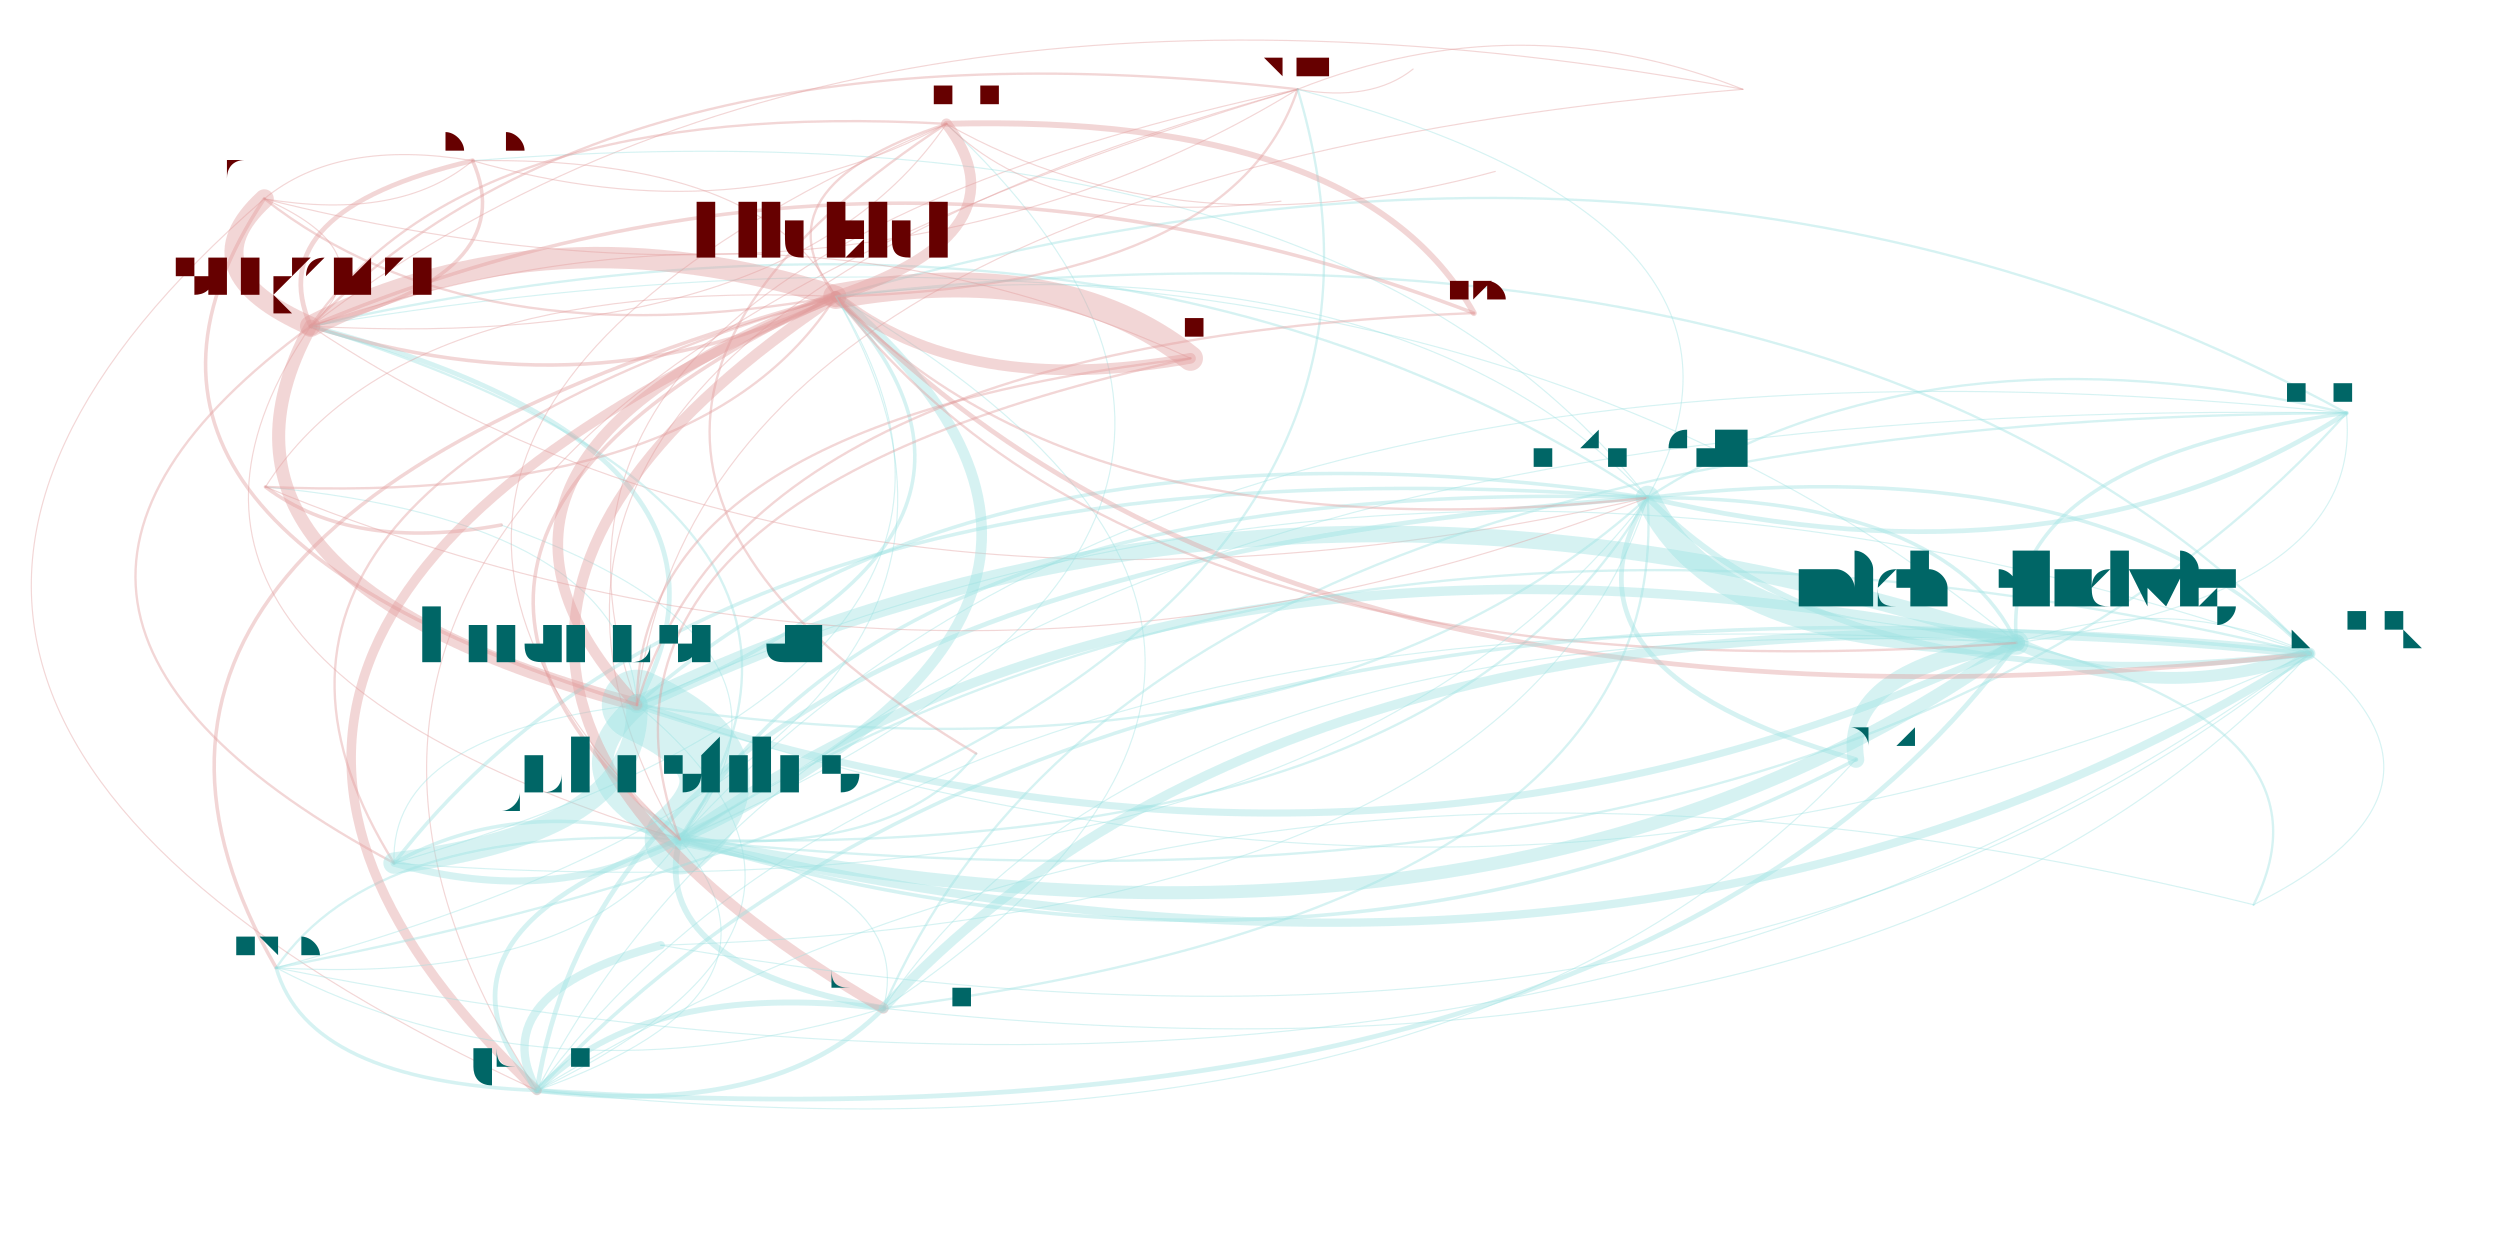
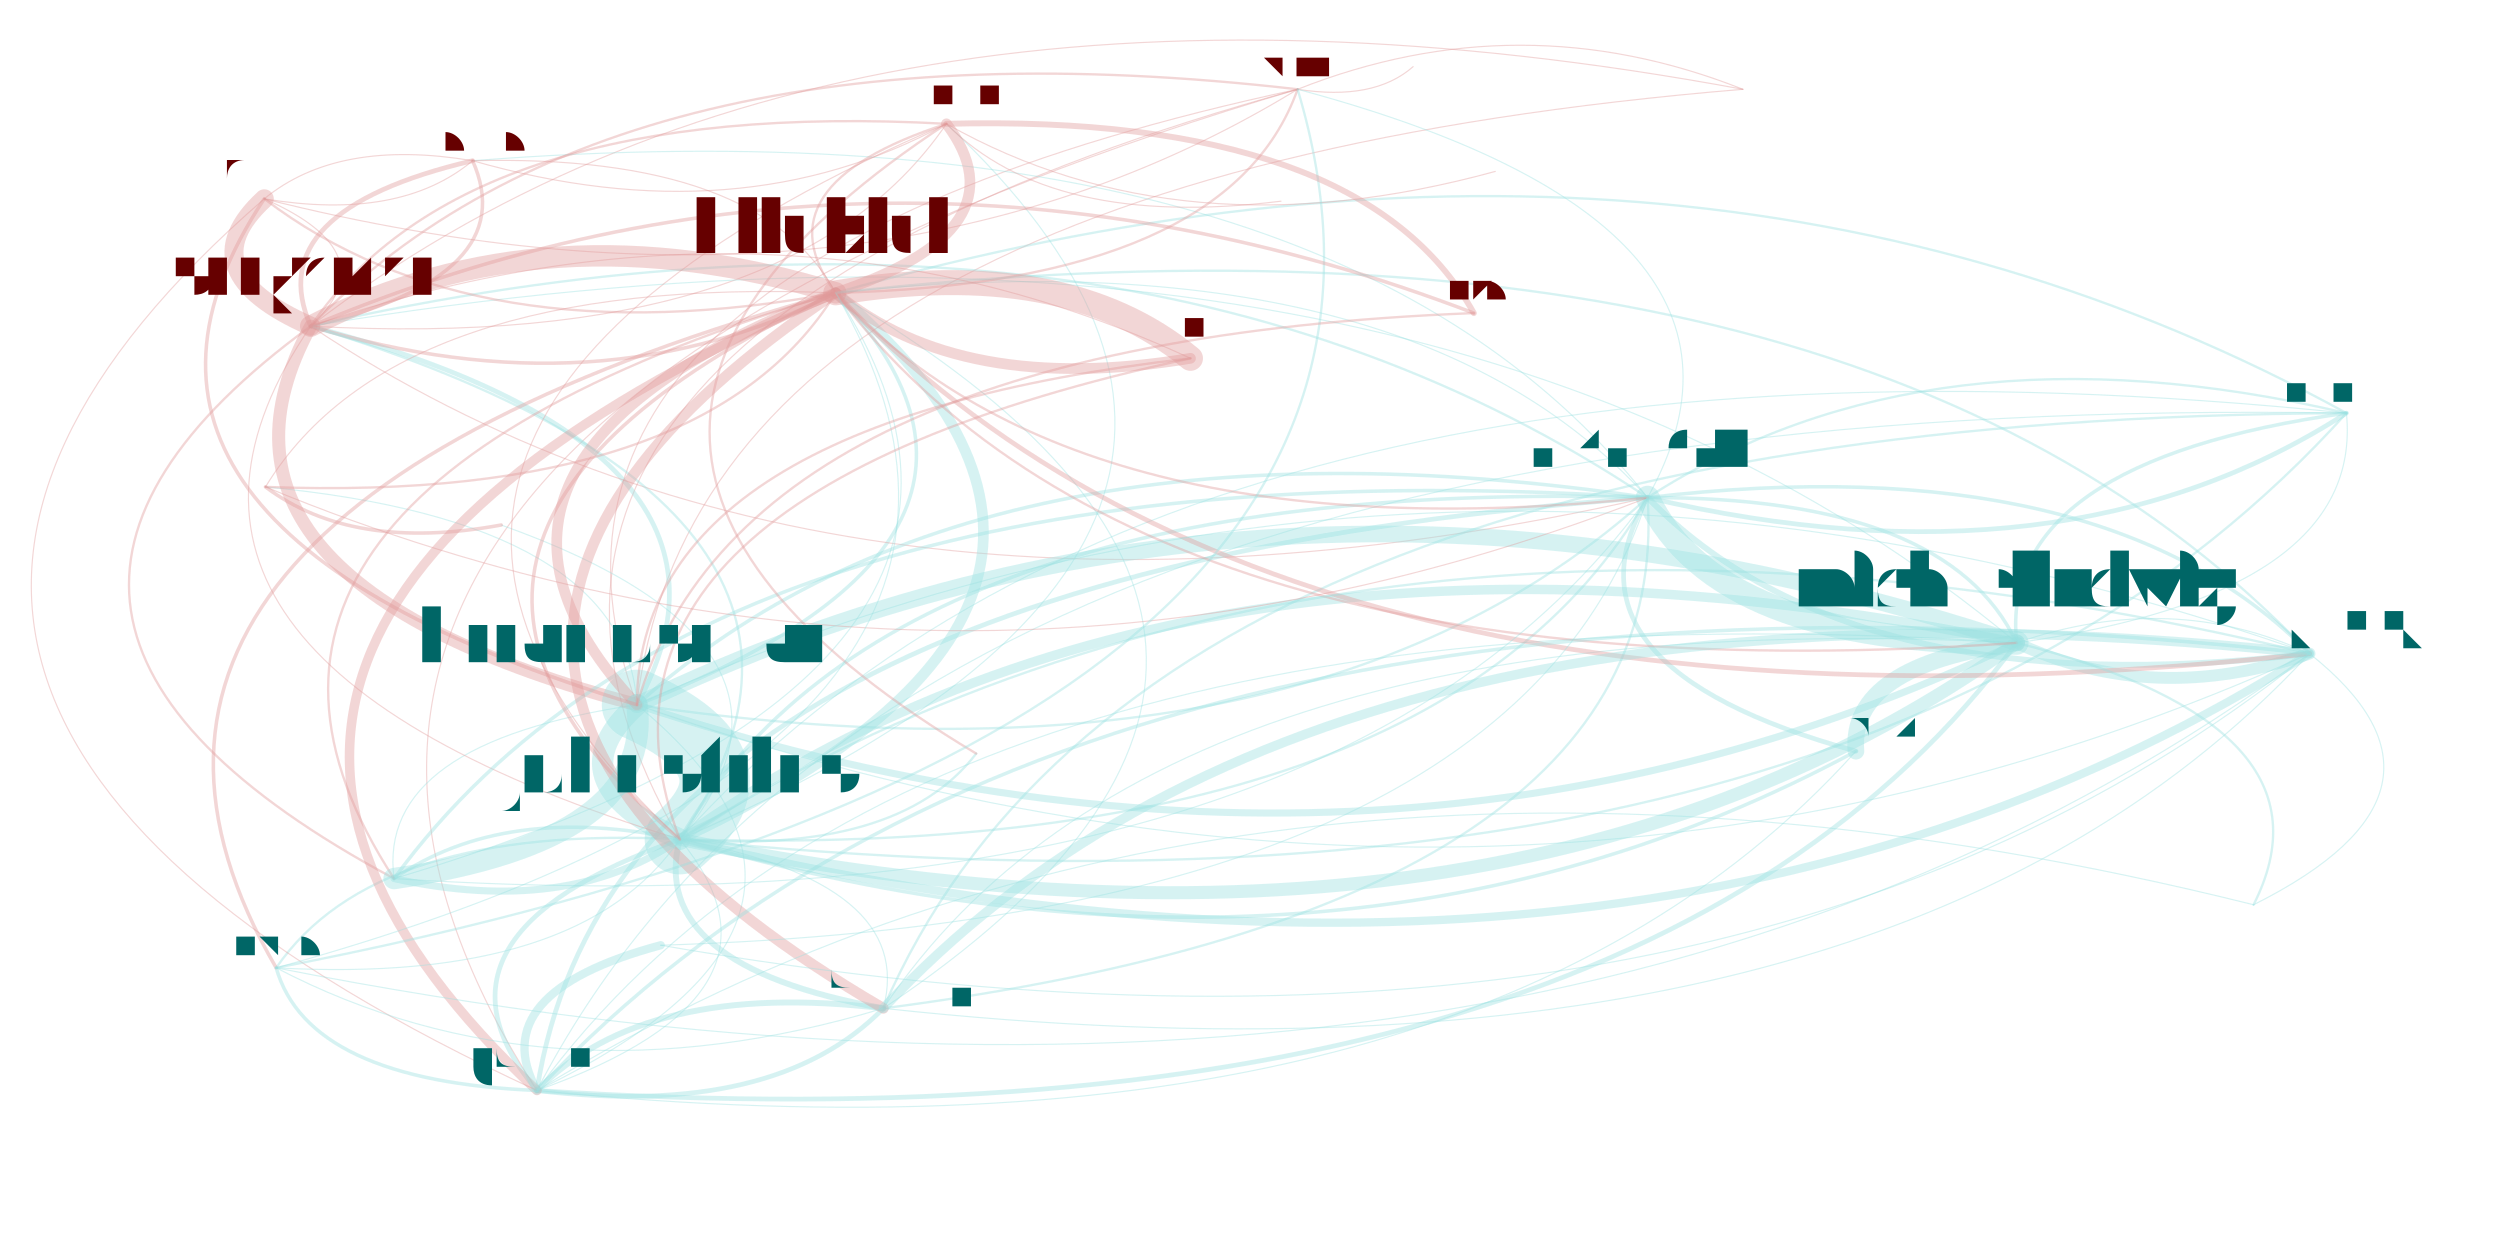
<svg xmlns="http://www.w3.org/2000/svg" width="4000" height="2000" viewBox="-0.025 -0.025 2.05 1.05">
  <style>
    path {
      fill: none;
      stroke-linecap: round;
      stroke-opacity: 0.4;
    }

    text {
      text-anchor: middle;
      alignment-baseline: hanging;
    }
  </style>
  <g opacity="0.4">
    <path d="M1.414 0.050 Q1.227 -0.024 1.040 0.050" stroke="hsl(0.0,100%,35%)" stroke-width="0.001" />
    <path d="M1.414 0.050 Q0.536 0.123 0.485 0.567" stroke="hsl(0.0,100%,35%)" stroke-width="0.001" />
    <path d="M1.414 0.050 Q0.653 -0.091 0.211 0.249" stroke="hsl(0.0,100%,35%)" stroke-width="0.001" />
    <path d="M1.040 0.050 Q0.350 0.198 0.485 0.567" stroke="hsl(0.0,100%,35%)" stroke-width="0.001" />
-     <path d="M1.040 0.050 Q1.102 0.061 1.137 0.033" stroke="hsl(0.0,100%,35%)" stroke-width="0.001" />
+     <path d="M1.040 0.050 Q1.104 0.060 1.137 0.031" stroke="hsl(0.0,100%,35%)" stroke-width="0.001" />
    <path d="M1.040 0.050 Q0.467 -0.016 0.211 0.249" stroke="hsl(0.0,100%,35%)" stroke-width="0.002" />
    <path d="M1.040 0.050 Q0.277 0.261 0.521 0.680" stroke="hsl(0.0,100%,35%)" stroke-width="0.001" />
    <path d="M1.040 0.050 Q0.048 0.343 0.401 0.891" stroke="hsl(0.0,100%,35%)" stroke-width="0.001" />
-     <path d="M0.485 0.567 Q0.843 0.429 0.652 0.224" stroke="hsl(180.0,100%,35%)" stroke-width="0.003" />
+     <path d="M0.485 0.567 Q0.846 0.427 0.652 0.221" stroke="hsl(180.0,100%,35%)" stroke-width="0.003" />
    <path d="M0.485 0.567 Q0.413 0.631 0.521 0.680" stroke="hsl(180.0,100%,35%)" stroke-width="0.018" />
    <path d="M0.485 0.567 Q0.476 0.413 0.173 0.384" stroke="hsl(180.0,100%,35%)" stroke-width="0.001" />
    <path d="M0.485 0.567 Q1.106 0.772 1.644 0.515" stroke="hsl(180.0,100%,35%)" stroke-width="0.006" />
    <path d="M0.485 0.567 Q0.603 0.353 0.211 0.249" stroke="hsl(180.0,100%,35%)" stroke-width="0.004" />
-     <path d="M0.485 0.567 Q0.277 0.592 0.281 0.700" stroke="hsl(180.0,100%,35%)" stroke-width="0.001" />
+     <path d="M0.485 0.567 Q0.266 0.599 0.281 0.713" stroke="hsl(180.0,100%,35%)" stroke-width="0.001" />
    <path d="M0.485 0.567 Q1.049 0.650 1.334 0.393" stroke="hsl(180.0,100%,35%)" stroke-width="0.002" />
    <path d="M0.485 0.567 Q1.222 0.826 1.890 0.524" stroke="hsl(180.0,100%,35%)" stroke-width="0.001" />
    <path d="M0.211 0.249 Q0.094 0.463 0.485 0.567" stroke="hsl(0.0,100%,35%)" stroke-width="0.011" />
-     <path d="M0.211 0.249 Q-0.115 0.488 0.281 0.700" stroke="hsl(0.0,100%,35%)" stroke-width="0.002" />
+     <path d="M0.211 0.249 Q-0.126 0.495 0.281 0.713" stroke="hsl(0.0,100%,35%)" stroke-width="0.002" />
    <path d="M0.211 0.249 Q0.657 0.546 1.334 0.393" stroke="hsl(0.0,100%,35%)" stroke-width="0.001" />
    <path d="M0.211 0.249 Q0.390 0.207 0.347 0.110" stroke="hsl(0.0,100%,35%)" stroke-width="0.003" />
    <path d="M0.211 0.249 Q0.277 0.188 0.172 0.142" stroke="hsl(0.0,100%,35%)" stroke-width="0.001" />
-     <path d="M0.211 0.249 Q0.451 0.325 0.652 0.224" stroke="hsl(0.0,100%,35%)" stroke-width="0.003" />
+     <path d="M0.211 0.249 Q0.454 0.323 0.652 0.221" stroke="hsl(0.0,100%,35%)" stroke-width="0.003" />
    <path d="M0.211 0.249 Q0.614 0.271 0.745 0.079" stroke="hsl(0.0,100%,35%)" stroke-width="0.001" />
    <path d="M0.211 0.249 Q0.021 0.527 0.521 0.680" stroke="hsl(0.0,100%,35%)" stroke-width="0.001" />
    <path d="M1.921 0.322 Q0.934 0.221 0.521 0.680" stroke="hsl(180.0,100%,35%)" stroke-width="0.001" />
    <path d="M1.921 0.322 Q1.628 0.363 1.644 0.515" stroke="hsl(180.0,100%,35%)" stroke-width="0.003" />
    <path d="M1.921 0.322 Q0.906 0.327 0.692 0.822" stroke="hsl(180.0,100%,35%)" stroke-width="0.002" />
    <path d="M1.921 0.322 Q0.706 0.302 0.401 0.891" stroke="hsl(180.0,100%,35%)" stroke-width="0.001" />
    <path d="M1.921 0.322 Q1.571 0.240 1.334 0.393" stroke="hsl(180.0,100%,35%)" stroke-width="0.002" />
-     <path d="M1.921 0.322 Q1.365 0.019 0.652 0.224" stroke="hsl(180.0,100%,35%)" stroke-width="0.002" />
+     <path d="M1.921 0.322 Q1.367 0.018 0.652 0.221" stroke="hsl(180.0,100%,35%)" stroke-width="0.002" />
    <path d="M0.521 0.680 Q0.594 0.616 0.485 0.567" stroke="hsl(180.0,100%,35%)" stroke-width="0.059" />
-     <path d="M0.521 0.680 Q0.385 0.642 0.281 0.700" stroke="hsl(180.0,100%,35%)" stroke-width="0.003" />
+     <path d="M0.521 0.680 Q0.374 0.649 0.281 0.713" stroke="hsl(180.0,100%,35%)" stroke-width="0.003" />
    <path d="M0.521 0.680 Q1.330 0.876 1.890 0.524" stroke="hsl(180.0,100%,35%)" stroke-width="0.007" />
    <path d="M0.521 0.680 Q1.507 0.781 1.921 0.322" stroke="hsl(180.0,100%,35%)" stroke-width="0.002" />
    <path d="M0.521 0.680 Q0.711 0.403 0.211 0.249" stroke="hsl(180.0,100%,35%)" stroke-width="0.002" />
    <path d="M0.521 0.680 Q1.215 0.822 1.644 0.515" stroke="hsl(180.0,100%,35%)" stroke-width="0.011" />
    <path d="M0.521 0.680 Q1.114 0.424 0.745 0.079" stroke="hsl(180.0,100%,35%)" stroke-width="0.001" />
    <path d="M0.521 0.680 Q0.292 0.761 0.401 0.891" stroke="hsl(180.0,100%,35%)" stroke-width="0.004" />
    <path d="M0.521 0.680 Q1.157 0.699 1.334 0.393" stroke="hsl(180.0,100%,35%)" stroke-width="0.002" />
-     <path d="M0.521 0.680 Q1.068 0.844 1.509 0.613" stroke="hsl(180.0,100%,35%)" stroke-width="0.003" />
+     <path d="M0.521 0.680 Q1.074 0.841 1.509 0.606" stroke="hsl(180.0,100%,35%)" stroke-width="0.003" />
    <path d="M0.521 0.680 Q0.493 0.786 0.692 0.822" stroke="hsl(180.0,100%,35%)" stroke-width="0.005" />
    <path d="M0.521 0.680 Q0.704 0.694 0.770 0.608" stroke="hsl(180.0,100%,35%)" stroke-width="0.002" />
    <path d="M0.521 0.680 Q0.265 0.667 0.182 0.788" stroke="hsl(180.0,100%,35%)" stroke-width="0.002" />
    <path d="M0.521 0.680 Q0.657 0.518 0.371 0.416" stroke="hsl(180.0,100%,35%)" stroke-width="0.001" />
-     <path d="M0.521 0.680 Q0.951 0.478 0.652 0.224" stroke="hsl(180.0,100%,35%)" stroke-width="0.009" />
+     <path d="M0.521 0.680 Q0.954 0.477 0.652 0.221" stroke="hsl(180.0,100%,35%)" stroke-width="0.009" />
    <path d="M1.644 0.515 Q0.721 0.454 0.401 0.891" stroke="hsl(180.0,100%,35%)" stroke-width="0.001" />
    <path d="M1.644 0.515 Q1.586 0.392 1.334 0.393" stroke="hsl(180.0,100%,35%)" stroke-width="0.003" />
    <path d="M1.644 0.515 Q1.759 0.569 1.890 0.524" stroke="hsl(180.0,100%,35%)" stroke-width="0.01" />
    <path d="M1.644 0.515 Q1.936 0.474 1.921 0.322" stroke="hsl(180.0,100%,35%)" stroke-width="0.001" />
    <path d="M1.644 0.515 Q1.023 0.309 0.485 0.567" stroke="hsl(180.0,100%,35%)" stroke-width="0.014" />
    <path d="M1.644 0.515 Q0.950 0.373 0.521 0.680" stroke="hsl(180.0,100%,35%)" stroke-width="0.008" />
-     <path d="M1.644 0.515 Q1.497 0.537 1.509 0.613" stroke="hsl(180.0,100%,35%)" stroke-width="0.014" />
+     <path d="M1.644 0.515 Q1.503 0.534 1.509 0.606" stroke="hsl(180.0,100%,35%)" stroke-width="0.014" />
    <path d="M1.644 0.515 Q0.922 0.478 0.692 0.822" stroke="hsl(180.0,100%,35%)" stroke-width="0.001" />
    <path d="M1.644 0.515 Q1.140 0.095 0.211 0.249" stroke="hsl(180.0,100%,35%)" stroke-width="0.001" />
    <path d="M0.692 0.822 Q0.492 0.798 0.401 0.891" stroke="hsl(180.0,100%,35%)" stroke-width="0.005" />
    <path d="M0.692 0.822 Q0.720 0.717 0.521 0.680" stroke="hsl(180.0,100%,35%)" stroke-width="0.001" />
-     <path d="M0.692 0.822 Q1.151 0.515 0.652 0.224" stroke="hsl(180.0,100%,35%)" stroke-width="0.001" />
+     <path d="M0.692 0.822 Q1.153 0.514 0.652 0.221" stroke="hsl(180.0,100%,35%)" stroke-width="0.001" />
    <path d="M0.692 0.822 Q1.530 0.913 1.890 0.524" stroke="hsl(180.0,100%,35%)" stroke-width="0.001" />
    <path d="M0.692 0.822 Q1.357 0.736 1.334 0.393" stroke="hsl(180.0,100%,35%)" stroke-width="0.002" />
    <path d="M0.401 0.891 Q0.629 0.810 0.521 0.680" stroke="hsl(180.0,100%,35%)" stroke-width="0.001" />
    <path d="M0.401 0.891 Q0.601 0.915 0.692 0.822" stroke="hsl(180.0,100%,35%)" stroke-width="0.004" />
    <path d="M0.401 0.891 Q0.702 0.746 0.485 0.567" stroke="hsl(180.0,100%,35%)" stroke-width="0.001" />
    <path d="M0.401 0.891 Q1.323 0.951 1.644 0.515" stroke="hsl(180.0,100%,35%)" stroke-width="0.004" />
-     <path d="M0.401 0.891 Q1.177 0.974 1.509 0.613" stroke="hsl(180.0,100%,35%)" stroke-width="0.001" />
+     <path d="M0.401 0.891 Q1.182 0.970 1.509 0.606" stroke="hsl(180.0,100%,35%)" stroke-width="0.001" />
    <path d="M1.334 0.393 Q1.392 0.516 1.644 0.515" stroke="hsl(180.0,100%,35%)" stroke-width="0.02" />
    <path d="M1.334 0.393 Q1.684 0.475 1.921 0.322" stroke="hsl(180.0,100%,35%)" stroke-width="0.004" />
    <path d="M1.334 0.393 Q0.469 0.455 0.401 0.891" stroke="hsl(180.0,100%,35%)" stroke-width="0.004" />
    <path d="M1.334 0.393 Q0.771 0.310 0.485 0.567" stroke="hsl(180.0,100%,35%)" stroke-width="0.003" />
    <path d="M1.334 0.393 Q1.067 0.054 0.347 0.110" stroke="hsl(180.0,100%,35%)" stroke-width="0.001" />
    <path d="M1.334 0.393 Q0.888 0.096 0.211 0.249" stroke="hsl(180.0,100%,35%)" stroke-width="0.002" />
    <path d="M1.334 0.393 Q0.698 0.374 0.521 0.680" stroke="hsl(180.0,100%,35%)" stroke-width="0.003" />
-     <path d="M1.334 0.393 Q0.562 0.336 0.281 0.700" stroke="hsl(180.0,100%,35%)" stroke-width="0.003" />
+     <path d="M1.334 0.393 Q0.551 0.343 0.281 0.713" stroke="hsl(180.0,100%,35%)" stroke-width="0.003" />
    <path d="M1.334 0.393 Q1.507 0.570 1.890 0.524" stroke="hsl(180.0,100%,35%)" stroke-width="0.005" />
-     <path d="M1.334 0.393 Q1.246 0.538 1.509 0.613" stroke="hsl(180.0,100%,35%)" stroke-width="0.004" />
+     <path d="M1.334 0.393 Q1.251 0.535 1.509 0.606" stroke="hsl(180.0,100%,35%)" stroke-width="0.004" />
    <path d="M1.334 0.393 Q1.462 0.163 1.040 0.050" stroke="hsl(180.0,100%,35%)" stroke-width="0.001" />
-     <path d="M1.334 0.393 Q1.128 0.172 0.652 0.224" stroke="hsl(180.0,100%,35%)" stroke-width="0.001" />
-     <path d="M0.652 0.224 Q-0.035 0.412 0.182 0.788" stroke="hsl(0.0,100%,35%)" stroke-width="0.003" />
-     <path d="M0.652 0.224 Q0.411 0.148 0.211 0.249" stroke="hsl(0.0,100%,35%)" stroke-width="0.018" />
-     <path d="M0.652 0.224 Q0.814 0.170 0.745 0.079" stroke="hsl(0.0,100%,35%)" stroke-width="0.009" />
-     <path d="M0.652 0.224 Q0.759 0.310 0.950 0.276" stroke="hsl(0.0,100%,35%)" stroke-width="0.009" />
-     <path d="M0.652 0.224 Q1.031 0.622 1.890 0.524" stroke="hsl(0.0,100%,35%)" stroke-width="0.004" />
-     <path d="M0.652 0.224 Q0.985 0.215 1.040 0.050" stroke="hsl(0.0,100%,35%)" stroke-width="0.002" />
-     <path d="M0.652 0.224 Q0.294 0.362 0.485 0.567" stroke="hsl(0.0,100%,35%)" stroke-width="0.009" />
-     <path d="M0.652 0.224 Q-0.007 0.507 0.401 0.891" stroke="hsl(0.0,100%,35%)" stroke-width="0.008" />
-     <path d="M0.652 0.224 Q0.086 0.388 0.281 0.700" stroke="hsl(0.0,100%,35%)" stroke-width="0.002" />
-     <path d="M0.652 0.224 Q0.193 0.531 0.692 0.822" stroke="hsl(0.0,100%,35%)" stroke-width="0.009" />
-     <path d="M0.652 0.224 Q0.221 0.426 0.521 0.680" stroke="hsl(0.0,100%,35%)" stroke-width="0.003" />
-     <path d="M0.652 0.224 Q0.858 0.445 1.334 0.393" stroke="hsl(0.0,100%,35%)" stroke-width="0.002" />
-     <path d="M0.652 0.224 Q0.591 0.106 0.347 0.110" stroke="hsl(0.0,100%,35%)" stroke-width="0.001" />
-     <path d="M0.652 0.224 Q0.915 0.568 1.644 0.515" stroke="hsl(0.0,100%,35%)" stroke-width="0.002" />
-     <path d="M0.652 0.224 Q0.285 0.208 0.173 0.384" stroke="hsl(0.0,100%,35%)" stroke-width="0.001" />
+     <path d="M1.334 0.393 Q1.131 0.170 0.652 0.221" stroke="hsl(180.0,100%,35%)" stroke-width="0.001" />
+     <path d="M0.652 0.221 Q-0.037 0.411 0.182 0.788" stroke="hsl(0.0,100%,35%)" stroke-width="0.003" />
+     <path d="M0.652 0.221 Q0.409 0.147 0.211 0.249" stroke="hsl(0.0,100%,35%)" stroke-width="0.018" />
+     <path d="M0.652 0.221 Q0.812 0.168 0.745 0.079" stroke="hsl(0.0,100%,35%)" stroke-width="0.009" />
+     <path d="M0.652 0.221 Q0.757 0.308 0.950 0.276" stroke="hsl(0.0,100%,35%)" stroke-width="0.009" />
+     <path d="M0.652 0.221 Q1.028 0.620 1.890 0.524" stroke="hsl(0.0,100%,35%)" stroke-width="0.004" />
+     <path d="M0.652 0.221 Q0.982 0.213 1.040 0.050" stroke="hsl(0.0,100%,35%)" stroke-width="0.002" />
+     <path d="M0.652 0.221 Q0.292 0.361 0.485 0.567" stroke="hsl(0.0,100%,35%)" stroke-width="0.009" />
+     <path d="M0.652 0.221 Q-0.010 0.506 0.401 0.891" stroke="hsl(0.0,100%,35%)" stroke-width="0.008" />
+     <path d="M0.652 0.221 Q0.072 0.393 0.281 0.713" stroke="hsl(0.0,100%,35%)" stroke-width="0.002" />
+     <path d="M0.652 0.221 Q0.191 0.530 0.692 0.822" stroke="hsl(0.0,100%,35%)" stroke-width="0.009" />
+     <path d="M0.652 0.221 Q0.219 0.424 0.521 0.680" stroke="hsl(0.0,100%,35%)" stroke-width="0.003" />
+     <path d="M0.652 0.221 Q0.855 0.443 1.334 0.393" stroke="hsl(0.0,100%,35%)" stroke-width="0.002" />
+     <path d="M0.652 0.221 Q0.588 0.104 0.347 0.110" stroke="hsl(0.0,100%,35%)" stroke-width="0.001" />
+     <path d="M0.652 0.221 Q0.912 0.566 1.644 0.515" stroke="hsl(0.0,100%,35%)" stroke-width="0.002" />
+     <path d="M0.652 0.221 Q0.282 0.206 0.173 0.384" stroke="hsl(0.0,100%,35%)" stroke-width="0.001" />
    <path d="M0.173 0.384 Q0.246 0.439 0.371 0.416" stroke="hsl(0.0,100%,35%)" stroke-width="0.003" />
    <path d="M0.173 0.384 Q0.746 0.621 1.334 0.393" stroke="hsl(0.0,100%,35%)" stroke-width="0.001" />
-     <path d="M0.173 0.384 Q0.540 0.400 0.652 0.224" stroke="hsl(0.0,100%,35%)" stroke-width="0.002" />
-     <path d="M0.281 0.700 Q0.489 0.674 0.485 0.567" stroke="hsl(180.0,100%,35%)" stroke-width="0.018" />
-     <path d="M0.281 0.700 Q0.416 0.738 0.521 0.680" stroke="hsl(180.0,100%,35%)" stroke-width="0.006" />
-     <path d="M0.281 0.700 Q1.053 0.757 1.334 0.393" stroke="hsl(180.0,100%,35%)" stroke-width="0.001" />
-     <path d="M0.281 0.700 Q0.847 0.536 0.652 0.224" stroke="hsl(180.0,100%,35%)" stroke-width="0.001" />
+     <path d="M0.173 0.384 Q0.543 0.398 0.652 0.221" stroke="hsl(0.0,100%,35%)" stroke-width="0.002" />
+     <path d="M0.281 0.713 Q0.500 0.681 0.485 0.567" stroke="hsl(180.0,100%,35%)" stroke-width="0.018" />
+     <path d="M0.281 0.713 Q0.427 0.745 0.521 0.680" stroke="hsl(180.0,100%,35%)" stroke-width="0.006" />
+     <path d="M0.281 0.713 Q1.064 0.764 1.334 0.393" stroke="hsl(180.0,100%,35%)" stroke-width="0.001" />
+     <path d="M0.281 0.713 Q0.860 0.541 0.652 0.221" stroke="hsl(180.0,100%,35%)" stroke-width="0.001" />
    <path d="M1.890 0.524 Q1.774 0.470 1.644 0.515" stroke="hsl(180.0,100%,35%)" stroke-width="0.001" />
    <path d="M1.890 0.524 Q0.852 0.410 0.401 0.891" stroke="hsl(180.0,100%,35%)" stroke-width="0.003" />
    <path d="M1.890 0.524 Q1.052 0.434 0.692 0.822" stroke="hsl(180.0,100%,35%)" stroke-width="0.008" />
-     <path d="M1.890 0.524 Q1.511 0.126 0.652 0.224" stroke="hsl(180.0,100%,35%)" stroke-width="0.002" />
+     <path d="M1.890 0.524 Q1.513 0.125 0.652 0.221" stroke="hsl(180.0,100%,35%)" stroke-width="0.002" />
    <path d="M1.890 0.524 Q1.153 0.265 0.485 0.567" stroke="hsl(180.0,100%,35%)" stroke-width="0.001" />
    <path d="M1.890 0.524 Q1.717 0.348 1.334 0.393" stroke="hsl(180.0,100%,35%)" stroke-width="0.003" />
    <path d="M1.890 0.524 Q1.080 0.328 0.521 0.680" stroke="hsl(180.0,100%,35%)" stroke-width="0.002" />
    <path d="M0.505 0.769 Q0.356 0.809 0.401 0.891" stroke="hsl(180.0,100%,35%)" stroke-width="0.007" />
    <path d="M0.505 0.769 Q1.393 0.923 1.890 0.524" stroke="hsl(180.0,100%,35%)" stroke-width="0.001" />
    <path d="M0.505 0.769 Q1.220 0.747 1.334 0.393" stroke="hsl(180.0,100%,35%)" stroke-width="0.001" />
    <path d="M0.347 0.110 Q0.168 0.152 0.211 0.249" stroke="hsl(0.0,100%,35%)" stroke-width="0.004" />
    <path d="M0.347 0.110 Q0.571 0.174 0.745 0.079" stroke="hsl(0.0,100%,35%)" stroke-width="0.001" />
    <path d="M0.347 0.110 Q0.234 0.091 0.172 0.142" stroke="hsl(0.0,100%,35%)" stroke-width="0.001" />
    <path d="M0.172 0.142 Q0.106 0.203 0.211 0.249" stroke="hsl(0.0,100%,35%)" stroke-width="0.016" />
    <path d="M0.172 0.142 Q0.286 0.161 0.347 0.110" stroke="hsl(0.0,100%,35%)" stroke-width="0.001" />
-     <path d="M0.172 0.142 Q0.347 0.279 0.652 0.224" stroke="hsl(0.0,100%,35%)" stroke-width="0.002" />
+     <path d="M0.172 0.142 Q0.349 0.277 0.652 0.221" stroke="hsl(0.0,100%,35%)" stroke-width="0.002" />
    <path d="M0.172 0.142 Q-0.011 0.417 0.485 0.567" stroke="hsl(0.0,100%,35%)" stroke-width="0.003" />
    <path d="M0.172 0.142 Q-0.312 0.562 0.401 0.891" stroke="hsl(0.0,100%,35%)" stroke-width="0.001" />
    <path d="M0.172 0.142 Q0.680 0.270 1.040 0.050" stroke="hsl(0.0,100%,35%)" stroke-width="0.001" />
    <path d="M0.745 0.079 Q0.943 0.191 1.206 0.119" stroke="hsl(0.0,100%,35%)" stroke-width="0.001" />
    <path d="M0.745 0.079 Q0.342 0.057 0.211 0.249" stroke="hsl(0.0,100%,35%)" stroke-width="0.002" />
-     <path d="M0.745 0.079 Q0.582 0.133 0.652 0.224" stroke="hsl(0.0,100%,35%)" stroke-width="0.002" />
+     <path d="M0.745 0.079 Q0.585 0.131 0.652 0.221" stroke="hsl(0.0,100%,35%)" stroke-width="0.002" />
    <path d="M0.745 0.079 Q0.152 0.335 0.521 0.680" stroke="hsl(0.0,100%,35%)" stroke-width="0.001" />
    <path d="M0.745 0.079 Q0.335 0.348 0.770 0.608" stroke="hsl(0.0,100%,35%)" stroke-width="0.002" />
    <path d="M0.745 0.079 Q0.833 0.168 1.026 0.144" stroke="hsl(0.0,100%,35%)" stroke-width="0.001" />
    <path d="M0.182 0.788 Q0.209 0.883 0.401 0.891" stroke="hsl(180.0,100%,35%)" stroke-width="0.003" />
-     <path d="M0.182 0.788 Q0.869 0.600 0.652 0.224" stroke="hsl(180.0,100%,35%)" stroke-width="0.001" />
+     <path d="M0.182 0.788 Q0.871 0.598 0.652 0.221" stroke="hsl(180.0,100%,35%)" stroke-width="0.001" />
    <path d="M0.182 0.788 Q0.438 0.802 0.521 0.680" stroke="hsl(180.0,100%,35%)" stroke-width="0.001" />
    <path d="M0.182 0.788 Q1.247 0.998 1.890 0.524" stroke="hsl(180.0,100%,35%)" stroke-width="0.001" />
    <path d="M0.182 0.788 Q1.202 0.591 1.040 0.050" stroke="hsl(180.0,100%,35%)" stroke-width="0.002" />
    <path d="M0.182 0.788 Q0.410 0.907 0.692 0.822" stroke="hsl(180.0,100%,35%)" stroke-width="0.001" />
-     <path d="M0.950 0.276 Q0.842 0.190 0.652 0.224" stroke="hsl(0.0,100%,35%)" stroke-width="0.021" />
+     <path d="M0.950 0.276 Q0.845 0.189 0.652 0.221" stroke="hsl(0.0,100%,35%)" stroke-width="0.021" />
    <path d="M0.950 0.276 Q0.412 0.392 0.521 0.680" stroke="hsl(0.0,100%,35%)" stroke-width="0.002" />
    <path d="M0.950 0.276 Q0.485 0.329 0.485 0.567" stroke="hsl(0.0,100%,35%)" stroke-width="0.002" />
    <path d="M0.950 0.276 Q0.602 0.115 0.211 0.249" stroke="hsl(0.0,100%,35%)" stroke-width="0.001" />
    <path d="M1.188 0.238 Q1.094 0.070 0.745 0.079" stroke="hsl(0.0,100%,35%)" stroke-width="0.005" />
    <path d="M1.188 0.238 Q0.691 0.048 0.211 0.249" stroke="hsl(0.0,100%,35%)" stroke-width="0.003" />
    <path d="M1.188 0.238 Q0.574 0.262 0.485 0.567" stroke="hsl(0.0,100%,35%)" stroke-width="0.002" />
    <path d="M1.843 0.735 Q1.919 0.585 1.644 0.515" stroke="hsl(180.0,100%,35%)" stroke-width="0.002" />
    <path d="M1.843 0.735 Q0.997 0.524 0.401 0.891" stroke="hsl(180.0,100%,35%)" stroke-width="0.001" />
    <path d="M1.843 0.735 Q2.035 0.639 1.890 0.524" stroke="hsl(180.0,100%,35%)" stroke-width="0.001" />
  </g>
  <text x="1.414" y="0.045" font-size="0.01" fill="hsl(0.0,100%,20%)">aperez</text>
  <text x="1.040" y="0.040" font-size="0.021" fill="hsl(0.0,100%,20%)">scroggo</text>
  <text x="0.485" y="0.528" font-size="0.077" fill="hsl(180.0,100%,20%)">brianosman</text>
  <text x="0.211" y="0.222" font-size="0.054" fill="hsl(0.0,100%,20%)">bungeman</text>
  <text x="1.921" y="0.310" font-size="0.025" fill="hsl(180.0,100%,20%)">armansito</text>
  <text x="0.521" y="0.641" font-size="0.077" fill="hsl(180.0,100%,20%)">johnstiles</text>
  <text x="1.644" y="0.484" font-size="0.062" fill="hsl(180.0,100%,20%)">michaelludwig</text>
  <text x="0.692" y="0.803" font-size="0.038" fill="hsl(180.0,100%,20%)">nicolettep</text>
  <text x="0.401" y="0.869" font-size="0.043" fill="hsl(180.0,100%,20%)">egdaniel</text>
  <text x="1.334" y="0.368" font-size="0.051" fill="hsl(180.0,100%,20%)">jvanverth</text>
-   <text x="0.652" y="0.189" font-size="0.069" fill="hsl(0.0,100%,20%)">kjlubick</text>
+   <text x="0.652" y="0.186" font-size="0.069" fill="hsl(0.0,100%,20%)">kjlubick</text>
  <text x="0.173" y="0.376" font-size="0.016" fill="hsl(0.0,100%,20%)">borenet</text>
  <text x="0.371" y="0.410" font-size="0.011" fill="hsl(0.0,100%,20%)">rmistry</text>
-   <text x="0.281" y="0.681" font-size="0.037" fill="hsl(180.0,100%,20%)">herb</text>
+   <text x="0.281" y="0.695" font-size="0.037" fill="hsl(180.0,100%,20%)">herb</text>
  <text x="1.890" y="0.503" font-size="0.043" fill="hsl(180.0,100%,20%)">robertphillips</text>
  <text x="0.505" y="0.760" font-size="0.018" fill="hsl(180.0,100%,20%)">briansalomon</text>
  <text x="0.347" y="0.100" font-size="0.021" fill="hsl(0.0,100%,20%)">jlavrova</text>
  <text x="0.172" y="0.127" font-size="0.031" fill="hsl(0.0,100%,20%)">drott</text>
  <text x="0.745" y="0.064" font-size="0.031" fill="hsl(0.0,100%,20%)">fmalita</text>
-   <text x="1.509" y="0.599" font-size="0.028" fill="hsl(180.0,100%,20%)">jamesgk</text>
+   <text x="1.509" y="0.592" font-size="0.028" fill="hsl(180.0,100%,20%)">jamesgk</text>
  <text x="1.206" y="0.116" font-size="0.006" fill="hsl(0.0,100%,20%)">sharaks</text>
  <text x="0.770" y="0.602" font-size="0.011" fill="hsl(0.0,100%,20%)">jmbetancourt</text>
  <text x="1.026" y="0.141" font-size="0.006" fill="hsl(0.0,100%,20%)">bwils</text>
  <text x="0.182" y="0.778" font-size="0.021" fill="hsl(180.0,100%,20%)">nscobie</text>
  <text x="0.950" y="0.258" font-size="0.036" fill="hsl(0.0,100%,20%)">lovisolo</text>
  <text x="1.188" y="0.228" font-size="0.02" fill="hsl(0.0,100%,20%)">mike</text>
  <text x="1.843" y="0.729" font-size="0.011" fill="hsl(180.0,100%,20%)">penghuang</text>
-   <text x="1.137" y="0.030" font-size="0.006" fill="hsl(0.0,100%,20%)">jreck</text>
+   <text x="1.137" y="0.029" font-size="0.006" fill="hsl(0.0,100%,20%)">jreck</text>
</svg>
